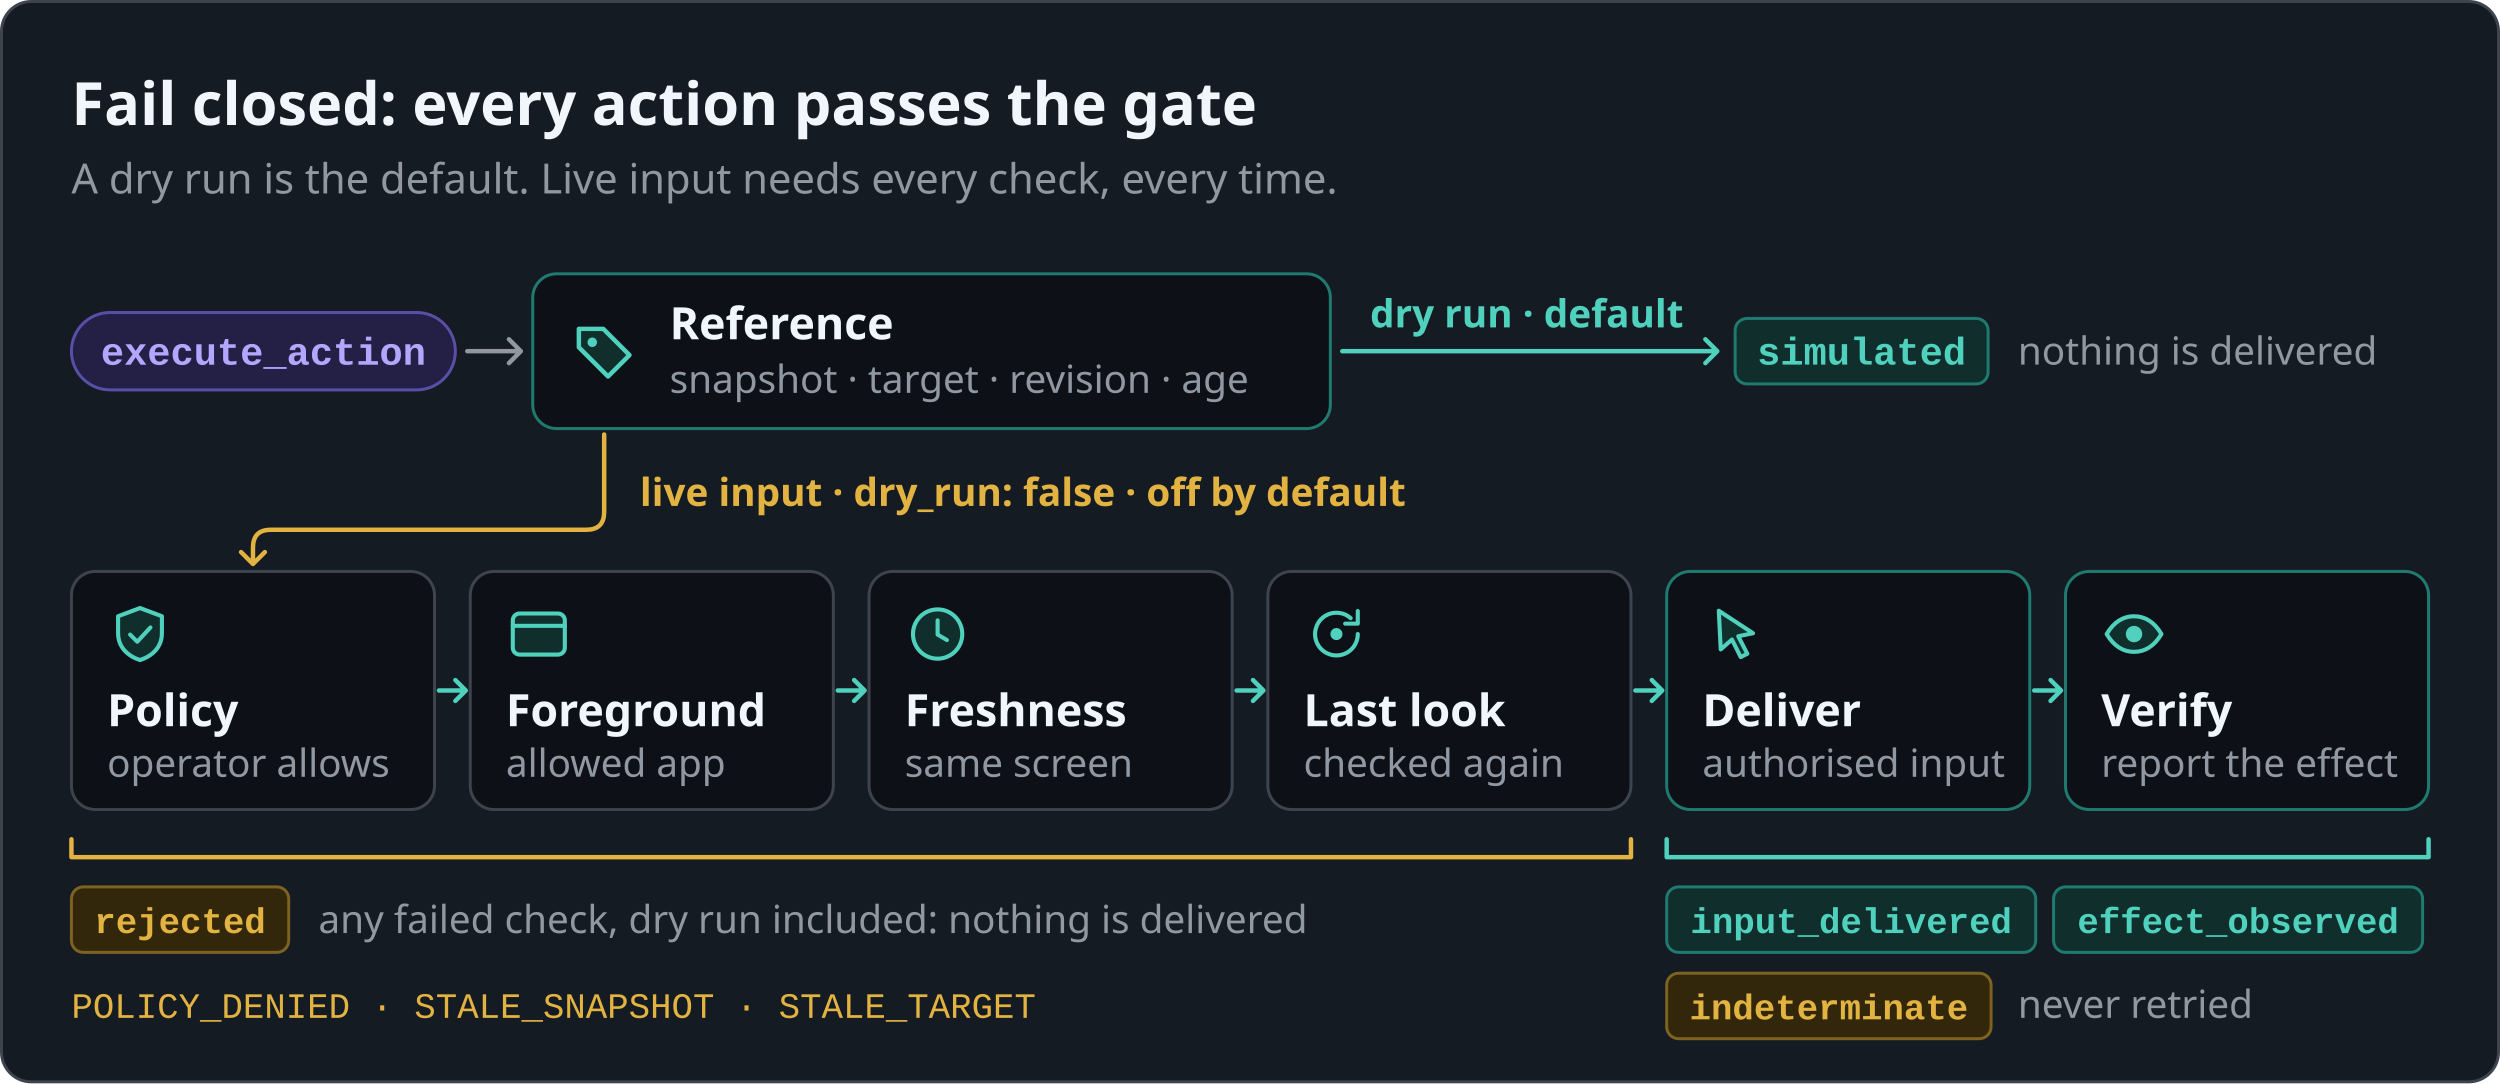
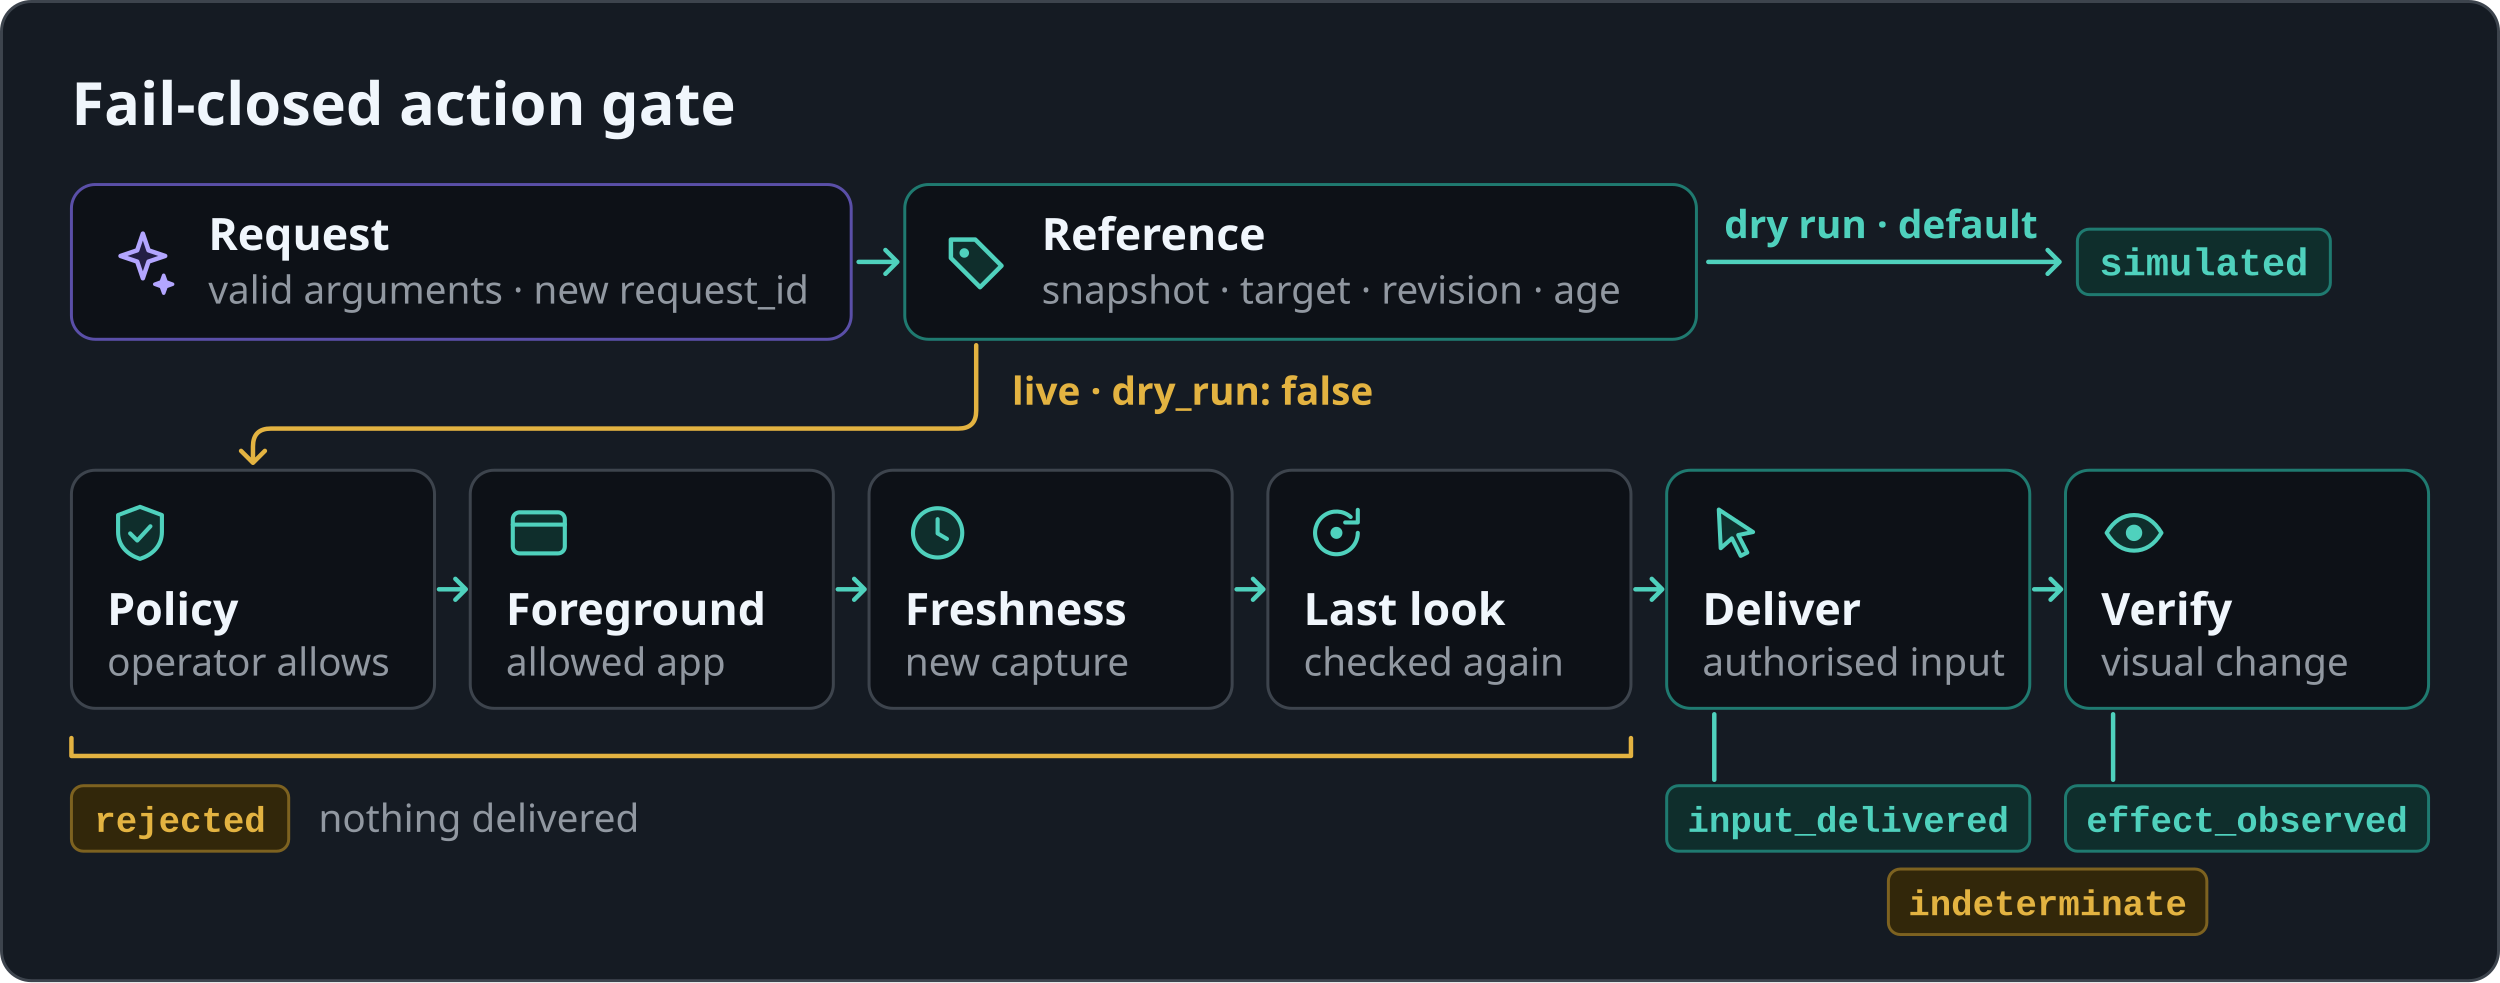
- <svg xmlns="http://www.w3.org/2000/svg" viewBox="0 0 840 364" width="840" height="364" role="img" aria-labelledby="title desc">
+ <svg xmlns="http://www.w3.org/2000/svg" viewBox="0 0 840 330" width="840" height="330" role="img" aria-labelledby="title desc">
  <style>text{font-family:-apple-system,BlinkMacSystemFont,"Segoe UI","Noto Sans",Helvetica,Arial,sans-serif}.m{font-family:ui-monospace,SFMono-Regular,"SF Mono",Menlo,Consolas,"Liberation Mono",monospace}</style>
-   <rect x="0.5" y="0.5" width="839" height="363" rx="10" fill="#151b23" stroke="#3d444d" />
-   <text x="24" y="42" font-size="20" fill="#f0f6fc" font-weight="700">Fail closed: every action passes the gate</text>
-   <text x="24" y="65" font-size="14" fill="#9198a1">A dry run is the default. Live input needs every check, every time.</text>
-   <rect x="24" y="105" width="129" height="26" rx="13" fill="#231f45" stroke="#5a4fa8" />
-   <text x="88.5" y="122.55" font-size="13" fill="#b3a6ff" font-weight="600" text-anchor="middle" class="m">execute_action</text>
-   <path d="M157 118L175 118M171 114L175 118L171 122" fill="none" stroke="#9198a1" stroke-width="1.5" stroke-linecap="round" stroke-linejoin="round" />
-   <rect x="179" y="92" width="268" height="52" rx="8" fill="#0d1117" stroke="#1f7a70" />
-   <g transform="translate(191 106)">
+   <rect x="0.5" y="0.5" width="839" height="329" rx="10" fill="#151b23" stroke="#3d444d" />
+   <text x="24" y="42" font-size="20" fill="#f0f6fc" font-weight="700">Fail-closed action gate</text>
+   <rect x="24" y="62" width="262" height="52" rx="8" fill="#0d1117" stroke="#5a4fa8" />
+   <g transform="translate(36 76)">
+     <path d="M12 2.5l1.9 5.6 5.6 1.9-5.6 1.9-1.9 5.6-1.9-5.6-5.6-1.9 5.6-1.9z" fill="#231f45" stroke="#b3a6ff" stroke-width="1.5" stroke-linecap="round" stroke-linejoin="round" />
+     <path d="M19 16.5l.8 2.2 2.2.8-2.2.8-.8 2.2-.8-2.2-2.2-.8 2.2-.8z" fill="#b3a6ff" stroke="#b3a6ff" stroke-width="1.2" stroke-linecap="round" stroke-linejoin="round" />
+   </g>
+   <text x="70" y="84" font-size="15" fill="#f0f6fc" font-weight="600">Request</text>
+   <text x="70" y="102" font-size="13" fill="#9198a1">valid arguments · new request_id</text>
+   <path d="M288.5 88L301.5 88M297.5 84L301.5 88L297.5 92" fill="none" stroke="#4fd1bd" stroke-width="1.5" stroke-linecap="round" stroke-linejoin="round" />
+   <rect x="304" y="62" width="266" height="52" rx="8" fill="#0d1117" stroke="#1f7a70" />
+   <g transform="translate(316 76)">
    <path d="M3.5 4.5h8.2l8.8 8.8-7.2 7.2-9.8-9.8z" fill="#0f2e2c" stroke="#4fd1bd" stroke-width="1.5" stroke-linecap="round" stroke-linejoin="round" />
    <circle cx="8" cy="9" r="1.6" fill="#4fd1bd" />
  </g>
-   <text x="225" y="114" font-size="15" fill="#f0f6fc" font-weight="600">Reference</text>
-   <text x="225" y="132" font-size="13" fill="#9198a1">snapshot · target · revision · age</text>
-   <path d="M451 118L577 118M573 114L577 118L573 122" fill="none" stroke="#4fd1bd" stroke-width="1.5" stroke-linecap="round" stroke-linejoin="round" />
-   <text x="513" y="110" font-size="13" fill="#4fd1bd" font-weight="600" text-anchor="middle">dry run · default</text>
-   <rect x="583" y="107" width="85" height="22" rx="4" fill="#0f2e2c" stroke="#1f7a70" />
-   <text x="625.5" y="122.5" font-size="13" fill="#4fd1bd" font-weight="600" text-anchor="middle" class="m">simulated</text>
-   <text x="678" y="122.5" font-size="13" fill="#9198a1">nothing is delivered</text>
-   <path d="M203 146L203 172Q203 178 197 178L91 178Q85 178 85 184L85 189.5M81 185.5L85 189.5L89 185.5" fill="none" stroke="#e3b341" stroke-width="1.5" stroke-linecap="round" stroke-linejoin="round" />
-   <text x="215" y="170" font-size="13" fill="#e3b341" font-weight="600">live input · dry_run: false · off by default</text>
-   <rect x="24" y="192" width="122" height="80" rx="8" fill="#0d1117" stroke="#3d444d" />
-   <g transform="translate(36 202) scale(0.92)">
+   <text x="350" y="84" font-size="15" fill="#f0f6fc" font-weight="600">Reference</text>
+   <text x="350" y="102" font-size="13" fill="#9198a1">snapshot · target · revision · age</text>
+   <path d="M574 88L692 88M688 84L692 88L688 92" fill="none" stroke="#4fd1bd" stroke-width="1.5" stroke-linecap="round" stroke-linejoin="round" />
+   <text x="632" y="80" font-size="13" fill="#4fd1bd" font-weight="600" text-anchor="middle">dry run · default</text>
+   <rect x="698" y="77" width="85" height="22" rx="4" fill="#0f2e2c" stroke="#1f7a70" />
+   <text x="740.5" y="92.5" font-size="13" fill="#4fd1bd" font-weight="600" text-anchor="middle" class="m">simulated</text>
+   <path d="M328 116L328 138Q328 144 322 144L91 144Q85 144 85 150L85 155.5M81 151.5L85 155.5L89 151.5" fill="none" stroke="#e3b341" stroke-width="1.5" stroke-linecap="round" stroke-linejoin="round" />
+   <text x="340" y="136" font-size="13" fill="#e3b341" font-weight="600">live · dry_run: false</text>
+   <rect x="24" y="158" width="122" height="80" rx="8" fill="#0d1117" stroke="#3d444d" />
+   <g transform="translate(36 168) scale(0.92)">
    <path d="M12 2.5l8 3v6.2c0 5-3.4 8.3-8 9.8-4.6-1.5-8-4.8-8-9.8V5.5z" fill="#0f2e2c" stroke="#4fd1bd" stroke-width="1.5" stroke-linecap="round" stroke-linejoin="round" />
    <path d="M8.4 12.2l2.6 2.6 4.8-5.2" fill="none" stroke="#4fd1bd" stroke-width="1.5" stroke-linecap="round" stroke-linejoin="round" />
  </g>
-   <text x="36" y="244" font-size="15" fill="#f0f6fc" font-weight="600">Policy</text>
-   <text x="36" y="261" font-size="13" fill="#9198a1">operator allows</text>
-   <path d="M147.5 232L156.5 232M153 228.5L156.5 232L153 235.5" fill="none" stroke="#4fd1bd" stroke-width="1.5" stroke-linecap="round" stroke-linejoin="round" />
-   <rect x="158" y="192" width="122" height="80" rx="8" fill="#0d1117" stroke="#3d444d" />
-   <g transform="translate(170 202) scale(0.92)">
+   <text x="36" y="210" font-size="15" fill="#f0f6fc" font-weight="600">Policy</text>
+   <text x="36" y="227" font-size="13" fill="#9198a1">operator allows</text>
+   <path d="M147.5 198L156.5 198M153 194.5L156.5 198L153 201.5" fill="none" stroke="#4fd1bd" stroke-width="1.5" stroke-linecap="round" stroke-linejoin="round" />
+   <rect x="158" y="158" width="122" height="80" rx="8" fill="#0d1117" stroke="#3d444d" />
+   <g transform="translate(170 168) scale(0.92)">
    <rect x="2.5" y="4.5" width="19" height="15" rx="2.5" fill="#0f2e2c" stroke="#4fd1bd" stroke-width="1.5" />
    <path d="M2.5 9h19" fill="none" stroke="#4fd1bd" stroke-width="1.5" stroke-linecap="round" stroke-linejoin="round" />
  </g>
-   <text x="170" y="244" font-size="15" fill="#f0f6fc" font-weight="600">Foreground</text>
-   <text x="170" y="261" font-size="13" fill="#9198a1">allowed app</text>
-   <path d="M281.5 232L290.5 232M287 228.5L290.5 232L287 235.5" fill="none" stroke="#4fd1bd" stroke-width="1.5" stroke-linecap="round" stroke-linejoin="round" />
-   <rect x="292" y="192" width="122" height="80" rx="8" fill="#0d1117" stroke="#3d444d" />
-   <g transform="translate(304 202) scale(0.92)">
+   <text x="170" y="210" font-size="15" fill="#f0f6fc" font-weight="600">Foreground</text>
+   <text x="170" y="227" font-size="13" fill="#9198a1">allowed app</text>
+   <path d="M281.5 198L290.5 198M287 194.5L290.5 198L287 201.5" fill="none" stroke="#4fd1bd" stroke-width="1.5" stroke-linecap="round" stroke-linejoin="round" />
+   <rect x="292" y="158" width="122" height="80" rx="8" fill="#0d1117" stroke="#3d444d" />
+   <g transform="translate(304 168) scale(0.92)">
    <circle cx="12" cy="12" r="9" fill="#0f2e2c" stroke="#4fd1bd" stroke-width="1.5" />
    <path d="M12 7v5.2l3.4 2" fill="none" stroke="#4fd1bd" stroke-width="1.5" stroke-linecap="round" stroke-linejoin="round" />
  </g>
-   <text x="304" y="244" font-size="15" fill="#f0f6fc" font-weight="600">Freshness</text>
-   <text x="304" y="261" font-size="13" fill="#9198a1">same screen</text>
-   <path d="M415.5 232L424.5 232M421 228.5L424.5 232L421 235.5" fill="none" stroke="#4fd1bd" stroke-width="1.5" stroke-linecap="round" stroke-linejoin="round" />
-   <rect x="426" y="192" width="122" height="80" rx="8" fill="#0d1117" stroke="#3d444d" />
-   <g transform="translate(438 202) scale(0.92)">
+   <text x="304" y="210" font-size="15" fill="#f0f6fc" font-weight="600">Freshness</text>
+   <text x="304" y="227" font-size="13" fill="#9198a1">new capture</text>
+   <path d="M415.5 198L424.5 198M421 194.5L424.5 198L421 201.5" fill="none" stroke="#4fd1bd" stroke-width="1.5" stroke-linecap="round" stroke-linejoin="round" />
+   <rect x="426" y="158" width="122" height="80" rx="8" fill="#0d1117" stroke="#3d444d" />
+   <g transform="translate(438 168) scale(0.92)">
    <path d="M19.8 12a7.8 7.8 0 1 1-2.6-5.8M19.8 3.6v4.6h-4.6" fill="none" stroke="#4fd1bd" stroke-width="1.5" stroke-linecap="round" stroke-linejoin="round" />
    <circle cx="12" cy="12" r="2.2" fill="#4fd1bd" />
  </g>
-   <text x="438" y="244" font-size="15" fill="#f0f6fc" font-weight="600">Last look</text>
-   <text x="438" y="261" font-size="13" fill="#9198a1">checked again</text>
-   <path d="M549.5 232L558.5 232M555 228.5L558.5 232L555 235.5" fill="none" stroke="#4fd1bd" stroke-width="1.5" stroke-linecap="round" stroke-linejoin="round" />
-   <rect x="560" y="192" width="122" height="80" rx="8" fill="#0d1117" stroke="#1f7a70" />
-   <g transform="translate(572 202) scale(0.92)">
+   <text x="438" y="210" font-size="15" fill="#f0f6fc" font-weight="600">Last look</text>
+   <text x="438" y="227" font-size="13" fill="#9198a1">checked again</text>
+   <path d="M549.5 198L558.5 198M555 194.5L558.5 198L555 201.5" fill="none" stroke="#4fd1bd" stroke-width="1.5" stroke-linecap="round" stroke-linejoin="round" />
+   <rect x="560" y="158" width="122" height="80" rx="8" fill="#0d1117" stroke="#1f7a70" />
+   <g transform="translate(572 168) scale(0.92)">
    <path d="M6 3.5l12.5 8.2-5.4 1.1 3.3 6.4-2.4 1.2-3.2-6.4-4.1 3.6z" fill="#0f2e2c" stroke="#4fd1bd" stroke-width="1.5" stroke-linecap="round" stroke-linejoin="round" />
  </g>
-   <text x="572" y="244" font-size="15" fill="#f0f6fc" font-weight="600">Deliver</text>
-   <text x="572" y="261" font-size="13" fill="#9198a1">authorised input</text>
-   <path d="M683.5 232L692.5 232M689 228.5L692.5 232L689 235.5" fill="none" stroke="#4fd1bd" stroke-width="1.5" stroke-linecap="round" stroke-linejoin="round" />
-   <rect x="694" y="192" width="122" height="80" rx="8" fill="#0d1117" stroke="#1f7a70" />
-   <g transform="translate(706 202) scale(0.92)">
+   <text x="572" y="210" font-size="15" fill="#f0f6fc" font-weight="600">Deliver</text>
+   <text x="572" y="227" font-size="13" fill="#9198a1">authorised input</text>
+   <path d="M683.5 198L692.5 198M689 194.5L692.5 198L689 201.5" fill="none" stroke="#4fd1bd" stroke-width="1.5" stroke-linecap="round" stroke-linejoin="round" />
+   <rect x="694" y="158" width="122" height="80" rx="8" fill="#0d1117" stroke="#1f7a70" />
+   <g transform="translate(706 168) scale(0.92)">
    <path d="M2 12c2.6-4.4 6-6.5 10-6.5s7.4 2.1 10 6.5c-2.6 4.4-6 6.5-10 6.5S4.6 16.4 2 12z" fill="#0f2e2c" stroke="#4fd1bd" stroke-width="1.5" stroke-linecap="round" stroke-linejoin="round" />
    <circle cx="12" cy="12" r="3" fill="#4fd1bd" />
  </g>
-   <text x="706" y="244" font-size="15" fill="#f0f6fc" font-weight="600">Verify</text>
-   <text x="706" y="261" font-size="13" fill="#9198a1">report the effect</text>
-   <path d="M24 282v6h524v-6" fill="none" stroke="#e3b341" stroke-width="1.5" stroke-linecap="round" stroke-linejoin="round" />
-   <rect x="24" y="298" width="73" height="22" rx="4" fill="#32270a" stroke="#7d6220" />
-   <text x="60.5" y="313.5" font-size="12" fill="#e3b341" font-weight="600" text-anchor="middle" class="m">rejected</text>
-   <text x="107" y="313.5" font-size="13" fill="#9198a1">any failed check, dry run included: nothing is delivered</text>
-   <text x="24" y="342" font-size="12" fill="#e3b341" class="m">POLICY_DENIED · STALE_SNAPSHOT · STALE_TARGET</text>
-   <path d="M560 282v6h256v-6" fill="none" stroke="#4fd1bd" stroke-width="1.5" stroke-linecap="round" stroke-linejoin="round" />
-   <rect x="560" y="298" width="124" height="22" rx="4" fill="#0f2e2c" stroke="#1f7a70" />
-   <text x="622" y="313.5" font-size="12" fill="#4fd1bd" font-weight="600" text-anchor="middle" class="m">input_delivered</text>
-   <rect x="690" y="298" width="124" height="22" rx="4" fill="#0f2e2c" stroke="#1f7a70" />
-   <text x="752" y="313.5" font-size="12" fill="#4fd1bd" font-weight="600" text-anchor="middle" class="m">effect_observed</text>
-   <rect x="560" y="327" width="109" height="22" rx="4" fill="#32270a" stroke="#7d6220" />
-   <text x="614.5" y="342.5" font-size="12" fill="#e3b341" font-weight="600" text-anchor="middle" class="m">indeterminate</text>
-   <text x="678" y="342" font-size="13" fill="#9198a1">never retried</text>
+   <text x="706" y="210" font-size="15" fill="#f0f6fc" font-weight="600">Verify</text>
+   <text x="706" y="227" font-size="13" fill="#9198a1">visual change</text>
+   <path d="M24 248v6h524v-6" fill="none" stroke="#e3b341" stroke-width="1.5" stroke-linecap="round" stroke-linejoin="round" />
+   <rect x="24" y="264" width="73" height="22" rx="4" fill="#32270a" stroke="#7d6220" />
+   <text x="60.5" y="279.5" font-size="12" fill="#e3b341" font-weight="600" text-anchor="middle" class="m">rejected</text>
+   <text x="107" y="279.5" font-size="13" fill="#9198a1">nothing delivered</text>
+   <path d="M576 240v22" fill="none" stroke="#4fd1bd" stroke-width="1.5" stroke-linecap="round" stroke-linejoin="round" />
+   <rect x="560" y="264" width="122" height="22" rx="4" fill="#0f2e2c" stroke="#1f7a70" />
+   <text x="621" y="279.5" font-size="12" fill="#4fd1bd" font-weight="600" text-anchor="middle" class="m">input_delivered</text>
+   <path d="M710 240v22" fill="none" stroke="#4fd1bd" stroke-width="1.5" stroke-linecap="round" stroke-linejoin="round" />
+   <rect x="694" y="264" width="122" height="22" rx="4" fill="#0f2e2c" stroke="#1f7a70" />
+   <text x="755" y="279.5" font-size="12" fill="#4fd1bd" font-weight="600" text-anchor="middle" class="m">effect_observed</text>
+   <g transform="translate(634.5 0)">
+     <rect x="0" y="292" width="107" height="22" rx="4" fill="#32270a" stroke="#7d6220" />
+     <text x="53.5" y="307.5" font-size="12" fill="#e3b341" font-weight="600" text-anchor="middle" class="m">indeterminate</text>
+   </g>
</svg>
